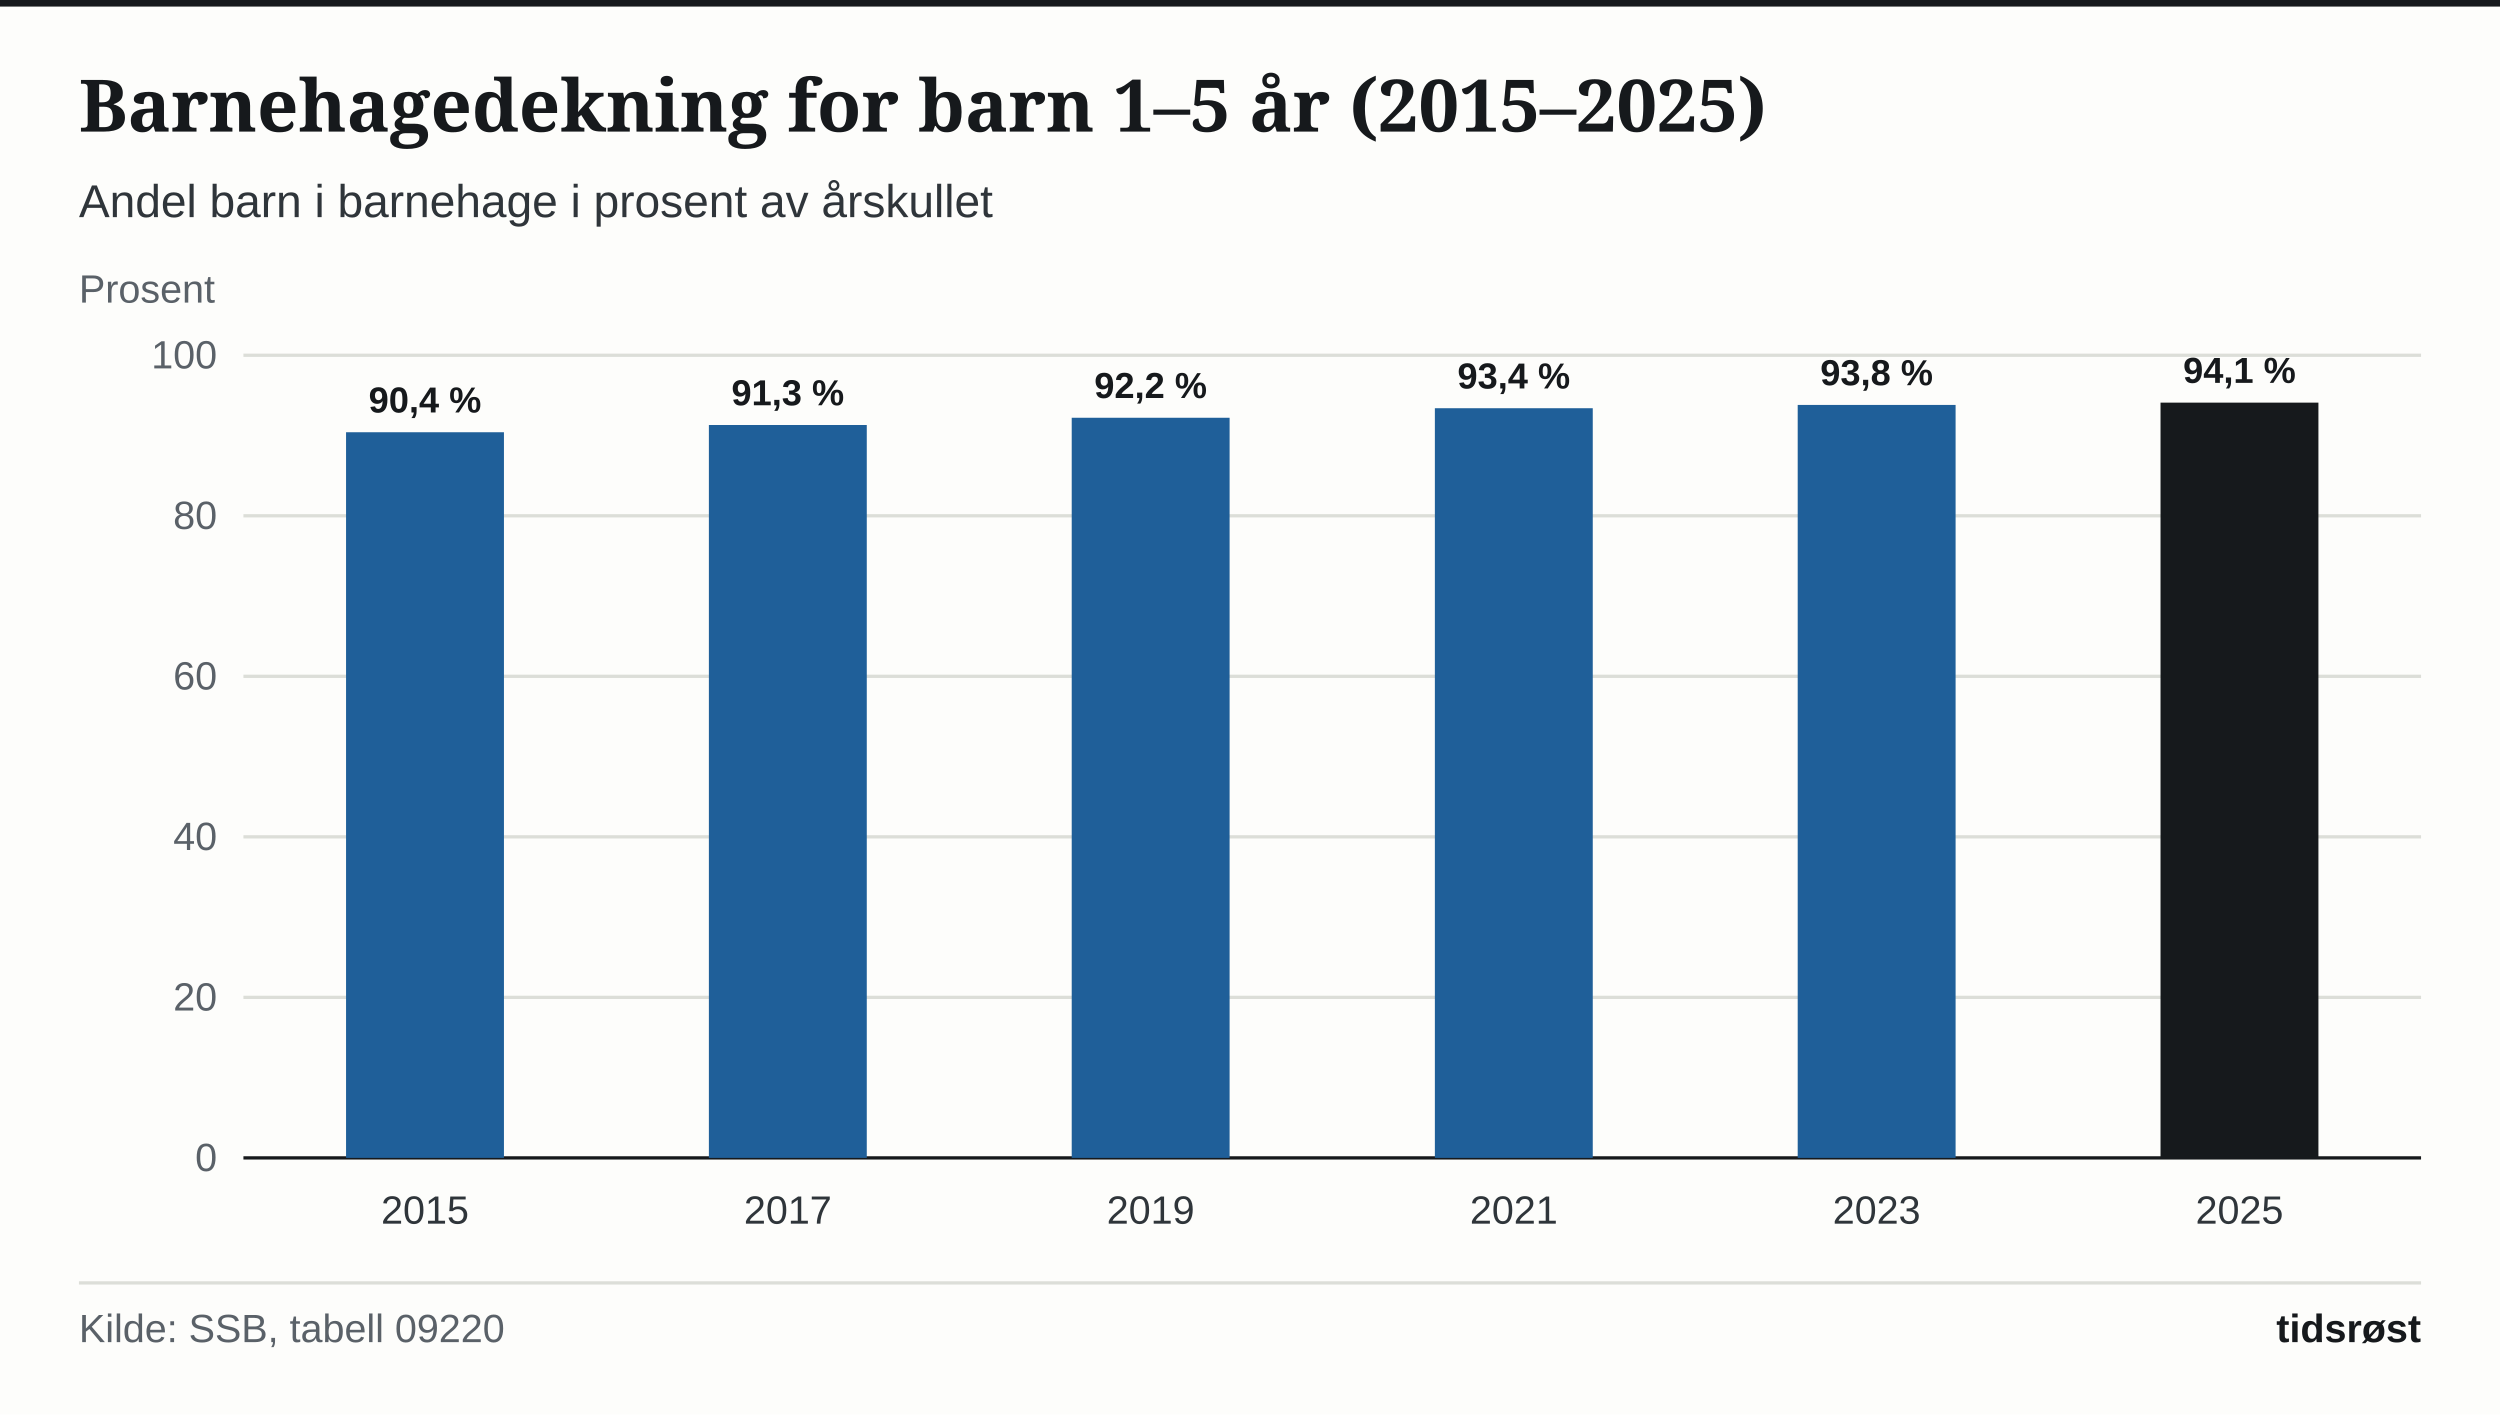
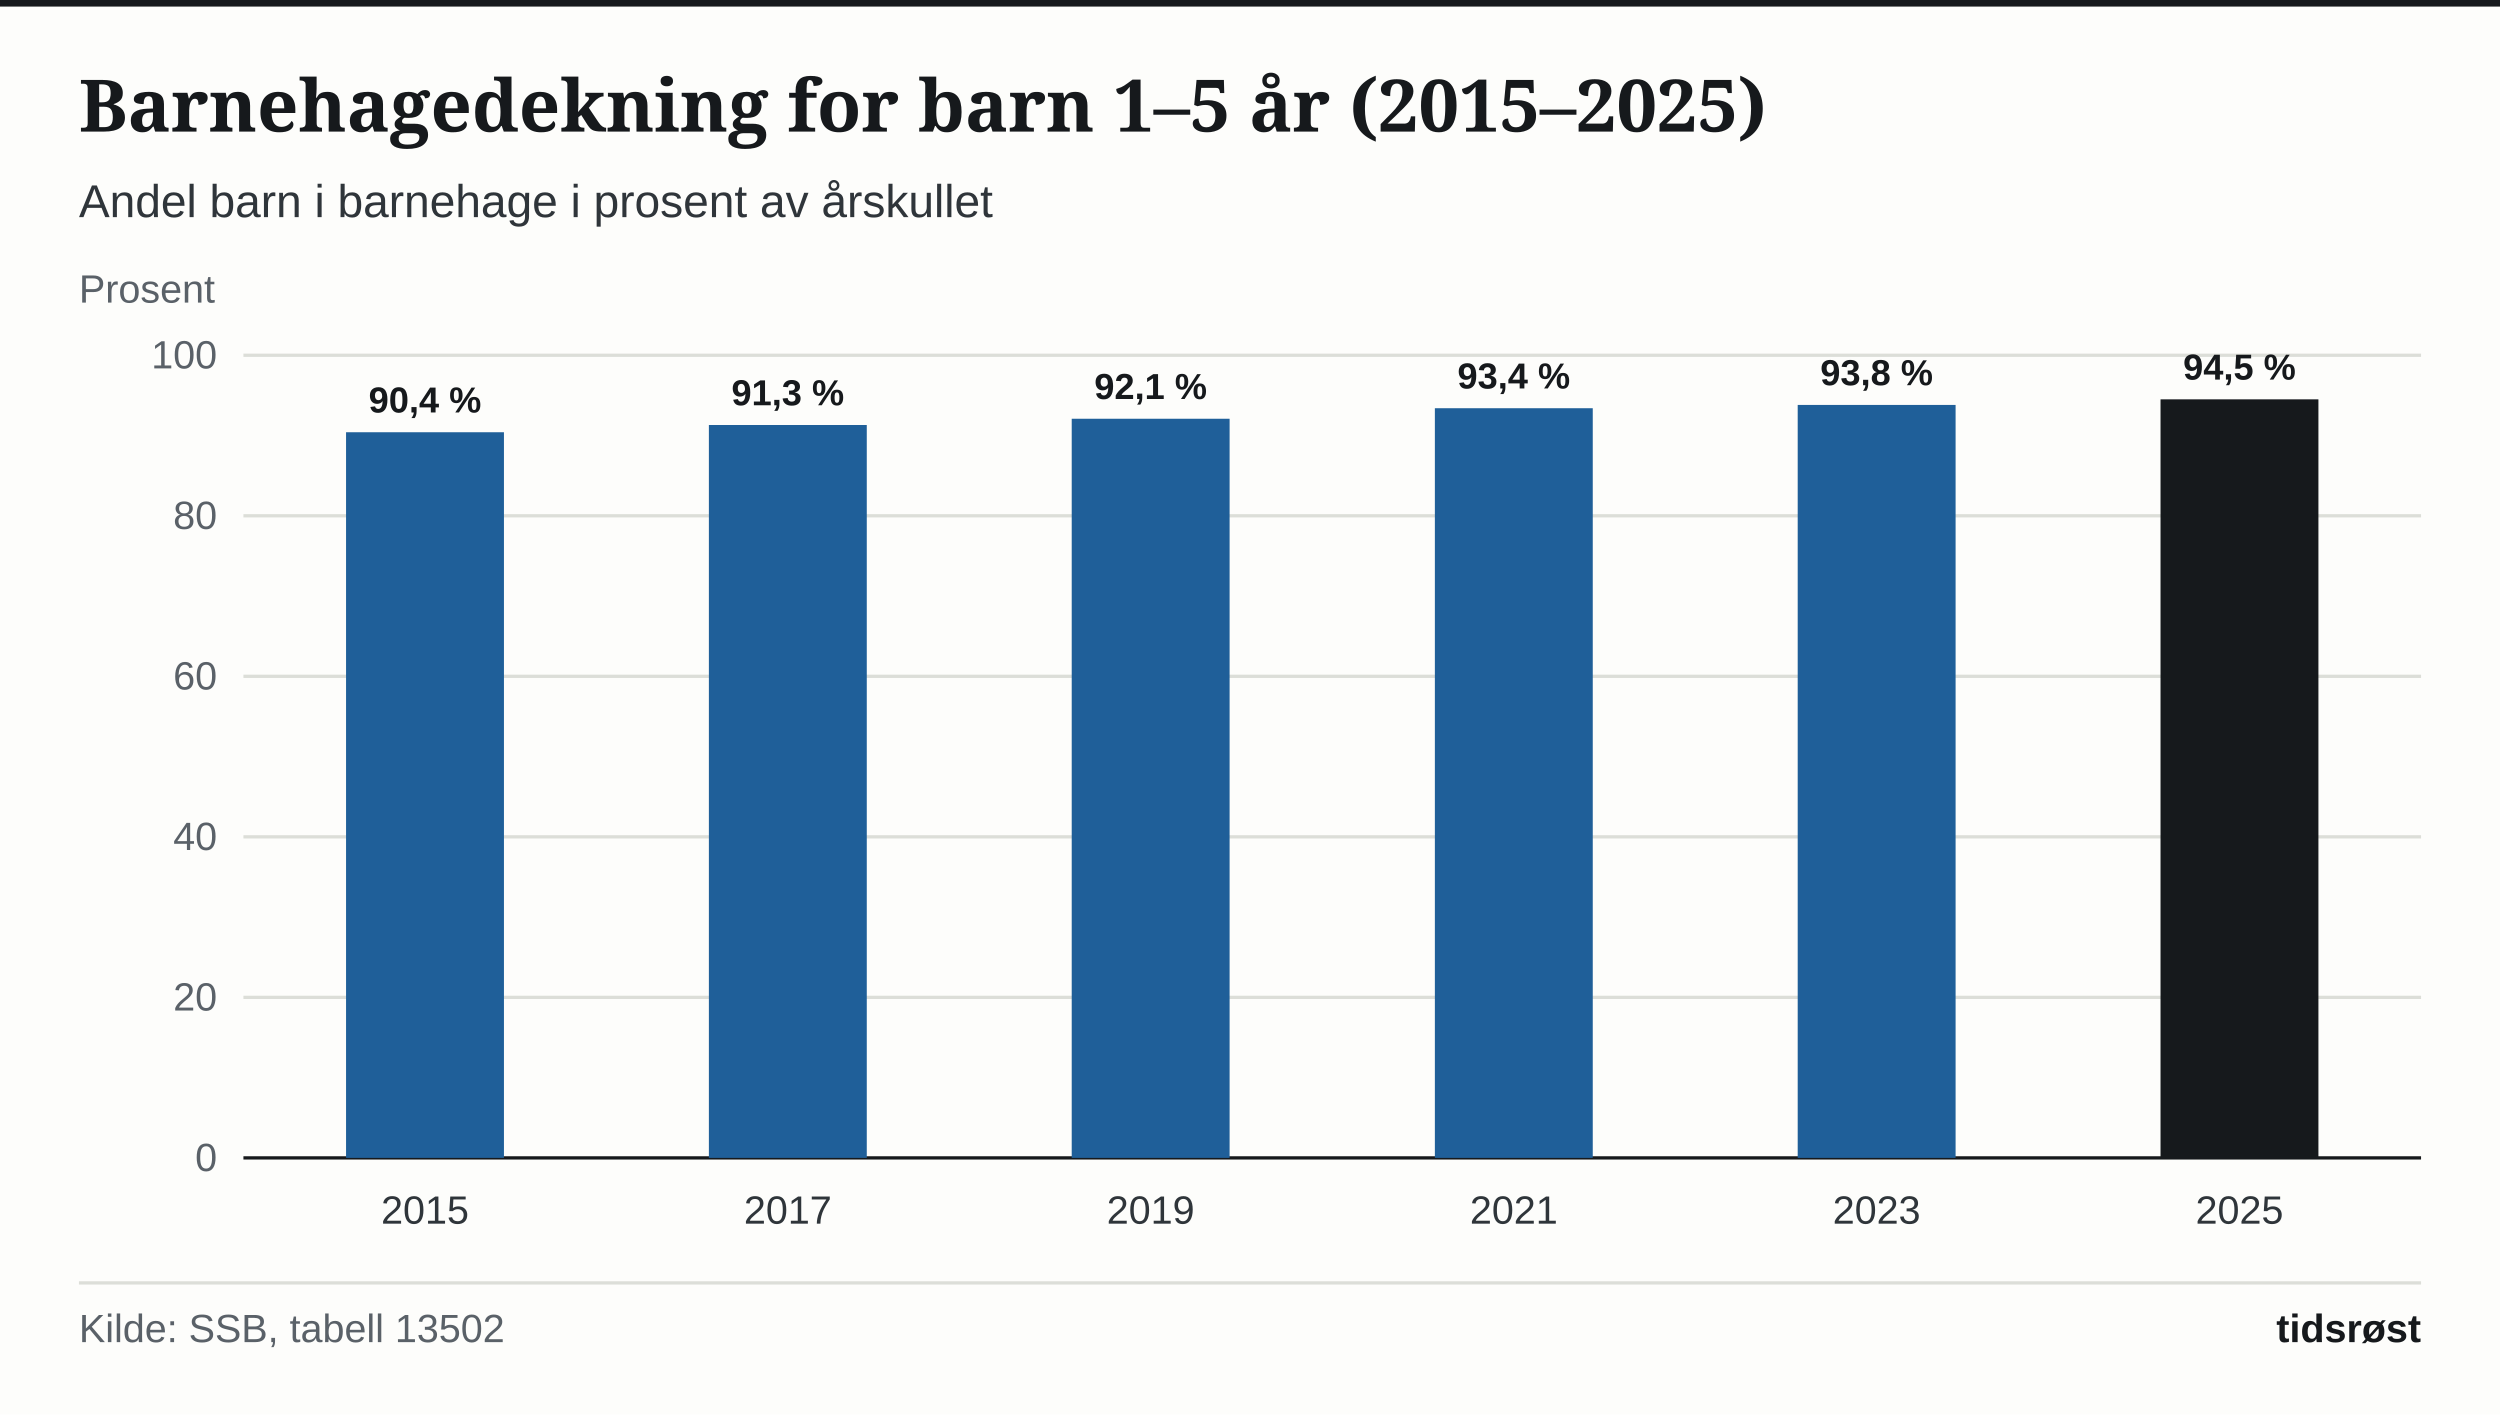
<svg xmlns="http://www.w3.org/2000/svg" viewBox="0 0 760 430" width="760" height="430" role="img" aria-label="Barnehagedekning for barn 1–5 år (2015–2025)">
  <rect width="760" height="430" fill="#fdfdfb" />
  <rect x="0" y="0" width="760" height="2" fill="#16191c" />
  <text x="24" y="40" font-family="'Source Serif 4', Georgia, serif" font-size="22" font-weight="650" fill="#16191c">Barnehagedekning for barn 1–5 år (2015–2025)</text>
  <text x="24" y="66" font-family="Archivo, 'Helvetica Neue', Arial, sans-serif" font-size="14" fill="#2f353a">Andel barn i barnehage i prosent av årskullet</text>
  <text x="24" y="92" font-family="Archivo, 'Helvetica Neue', Arial, sans-serif" font-size="12" fill="#5a6168">Prosent</text>
  <line x1="74" x2="736" y1="352.0" y2="352.0" stroke="#16191c" stroke-width="1" />
  <text x="66" y="356.0" text-anchor="end" font-family="Archivo, 'Helvetica Neue', Arial, sans-serif" font-size="12" fill="#5a6168">0</text>
  <line x1="74" x2="736" y1="303.2" y2="303.2" stroke="#dcded8" stroke-width="1" />
  <text x="66" y="307.2" text-anchor="end" font-family="Archivo, 'Helvetica Neue', Arial, sans-serif" font-size="12" fill="#5a6168">20</text>
  <line x1="74" x2="736" y1="254.4" y2="254.4" stroke="#dcded8" stroke-width="1" />
  <text x="66" y="258.4" text-anchor="end" font-family="Archivo, 'Helvetica Neue', Arial, sans-serif" font-size="12" fill="#5a6168">40</text>
  <line x1="74" x2="736" y1="205.6" y2="205.6" stroke="#dcded8" stroke-width="1" />
  <text x="66" y="209.6" text-anchor="end" font-family="Archivo, 'Helvetica Neue', Arial, sans-serif" font-size="12" fill="#5a6168">60</text>
  <line x1="74" x2="736" y1="156.8" y2="156.8" stroke="#dcded8" stroke-width="1" />
  <text x="66" y="160.8" text-anchor="end" font-family="Archivo, 'Helvetica Neue', Arial, sans-serif" font-size="12" fill="#5a6168">80</text>
  <line x1="74" x2="736" y1="108.0" y2="108.0" stroke="#dcded8" stroke-width="1" />
  <text x="66" y="112.0" text-anchor="end" font-family="Archivo, 'Helvetica Neue', Arial, sans-serif" font-size="12" fill="#5a6168">100</text>
-   <rect x="105.2" y="131.4" width="48.0" height="220.6" fill="#1f5f99" />
+   <rect x="105.2" y="131.4" width="48" height="220.6" fill="#1f5f99" />
  <text x="129.2" y="125.4" text-anchor="middle" font-family="Archivo, 'Helvetica Neue', Arial, sans-serif" font-size="11" font-weight="600" fill="#16191c">90,4 %</text>
  <text x="129.2" y="372" text-anchor="middle" font-family="Archivo, 'Helvetica Neue', Arial, sans-serif" font-size="12" fill="#2f353a">2015</text>
-   <rect x="215.5" y="129.2" width="48.0" height="222.8" fill="#1f5f99" />
+   <rect x="215.5" y="129.2" width="48" height="222.8" fill="#1f5f99" />
  <text x="239.5" y="123.2" text-anchor="middle" font-family="Archivo, 'Helvetica Neue', Arial, sans-serif" font-size="11" font-weight="600" fill="#16191c">91,3 %</text>
  <text x="239.5" y="372" text-anchor="middle" font-family="Archivo, 'Helvetica Neue', Arial, sans-serif" font-size="12" fill="#2f353a">2017</text>
-   <rect x="325.8" y="127.0" width="48.0" height="225.0" fill="#1f5f99" />
-   <text x="349.8" y="121.0" text-anchor="middle" font-family="Archivo, 'Helvetica Neue', Arial, sans-serif" font-size="11" font-weight="600" fill="#16191c">92,2 %</text>
+   <rect x="325.8" y="127.3" width="48" height="224.7" fill="#1f5f99" />
+   <text x="349.8" y="121.3" text-anchor="middle" font-family="Archivo, 'Helvetica Neue', Arial, sans-serif" font-size="11" font-weight="600" fill="#16191c">92,1 %</text>
  <text x="349.8" y="372" text-anchor="middle" font-family="Archivo, 'Helvetica Neue', Arial, sans-serif" font-size="12" fill="#2f353a">2019</text>
-   <rect x="436.2" y="124.1" width="48.0" height="227.9" fill="#1f5f99" />
+   <rect x="436.2" y="124.1" width="48" height="227.9" fill="#1f5f99" />
  <text x="460.2" y="118.1" text-anchor="middle" font-family="Archivo, 'Helvetica Neue', Arial, sans-serif" font-size="11" font-weight="600" fill="#16191c">93,4 %</text>
  <text x="460.2" y="372" text-anchor="middle" font-family="Archivo, 'Helvetica Neue', Arial, sans-serif" font-size="12" fill="#2f353a">2021</text>
-   <rect x="546.5" y="123.1" width="48.0" height="228.9" fill="#1f5f99" />
+   <rect x="546.5" y="123.1" width="48" height="228.9" fill="#1f5f99" />
  <text x="570.5" y="117.1" text-anchor="middle" font-family="Archivo, 'Helvetica Neue', Arial, sans-serif" font-size="11" font-weight="600" fill="#16191c">93,8 %</text>
  <text x="570.5" y="372" text-anchor="middle" font-family="Archivo, 'Helvetica Neue', Arial, sans-serif" font-size="12" fill="#2f353a">2023</text>
-   <rect x="656.8" y="122.4" width="48.0" height="229.6" fill="#16191c" />
-   <text x="680.8" y="116.4" text-anchor="middle" font-family="Archivo, 'Helvetica Neue', Arial, sans-serif" font-size="11" font-weight="600" fill="#16191c">94,1 %</text>
+   <rect x="656.8" y="121.4" width="48" height="230.6" fill="#16191c" />
+   <text x="680.8" y="115.4" text-anchor="middle" font-family="Archivo, 'Helvetica Neue', Arial, sans-serif" font-size="11" font-weight="600" fill="#16191c">94,5 %</text>
  <text x="680.8" y="372" text-anchor="middle" font-family="Archivo, 'Helvetica Neue', Arial, sans-serif" font-size="12" fill="#2f353a">2025</text>
  <line x1="24" x2="736" y1="390" y2="390" stroke="#dcded8" stroke-width="1" />
-   <text x="24" y="408" font-family="Archivo, 'Helvetica Neue', Arial, sans-serif" font-size="12" fill="#5a6168">Kilde: SSB, tabell 09220</text>
+   <text x="24" y="408" font-family="Archivo, 'Helvetica Neue', Arial, sans-serif" font-size="12" fill="#5a6168">Kilde: SSB, tabell 13502</text>
  <text x="736" y="408" text-anchor="end" font-family="Archivo, 'Helvetica Neue', Arial, sans-serif" font-size="12" font-weight="700" fill="#16191c">tidsrøst</text>
</svg>
